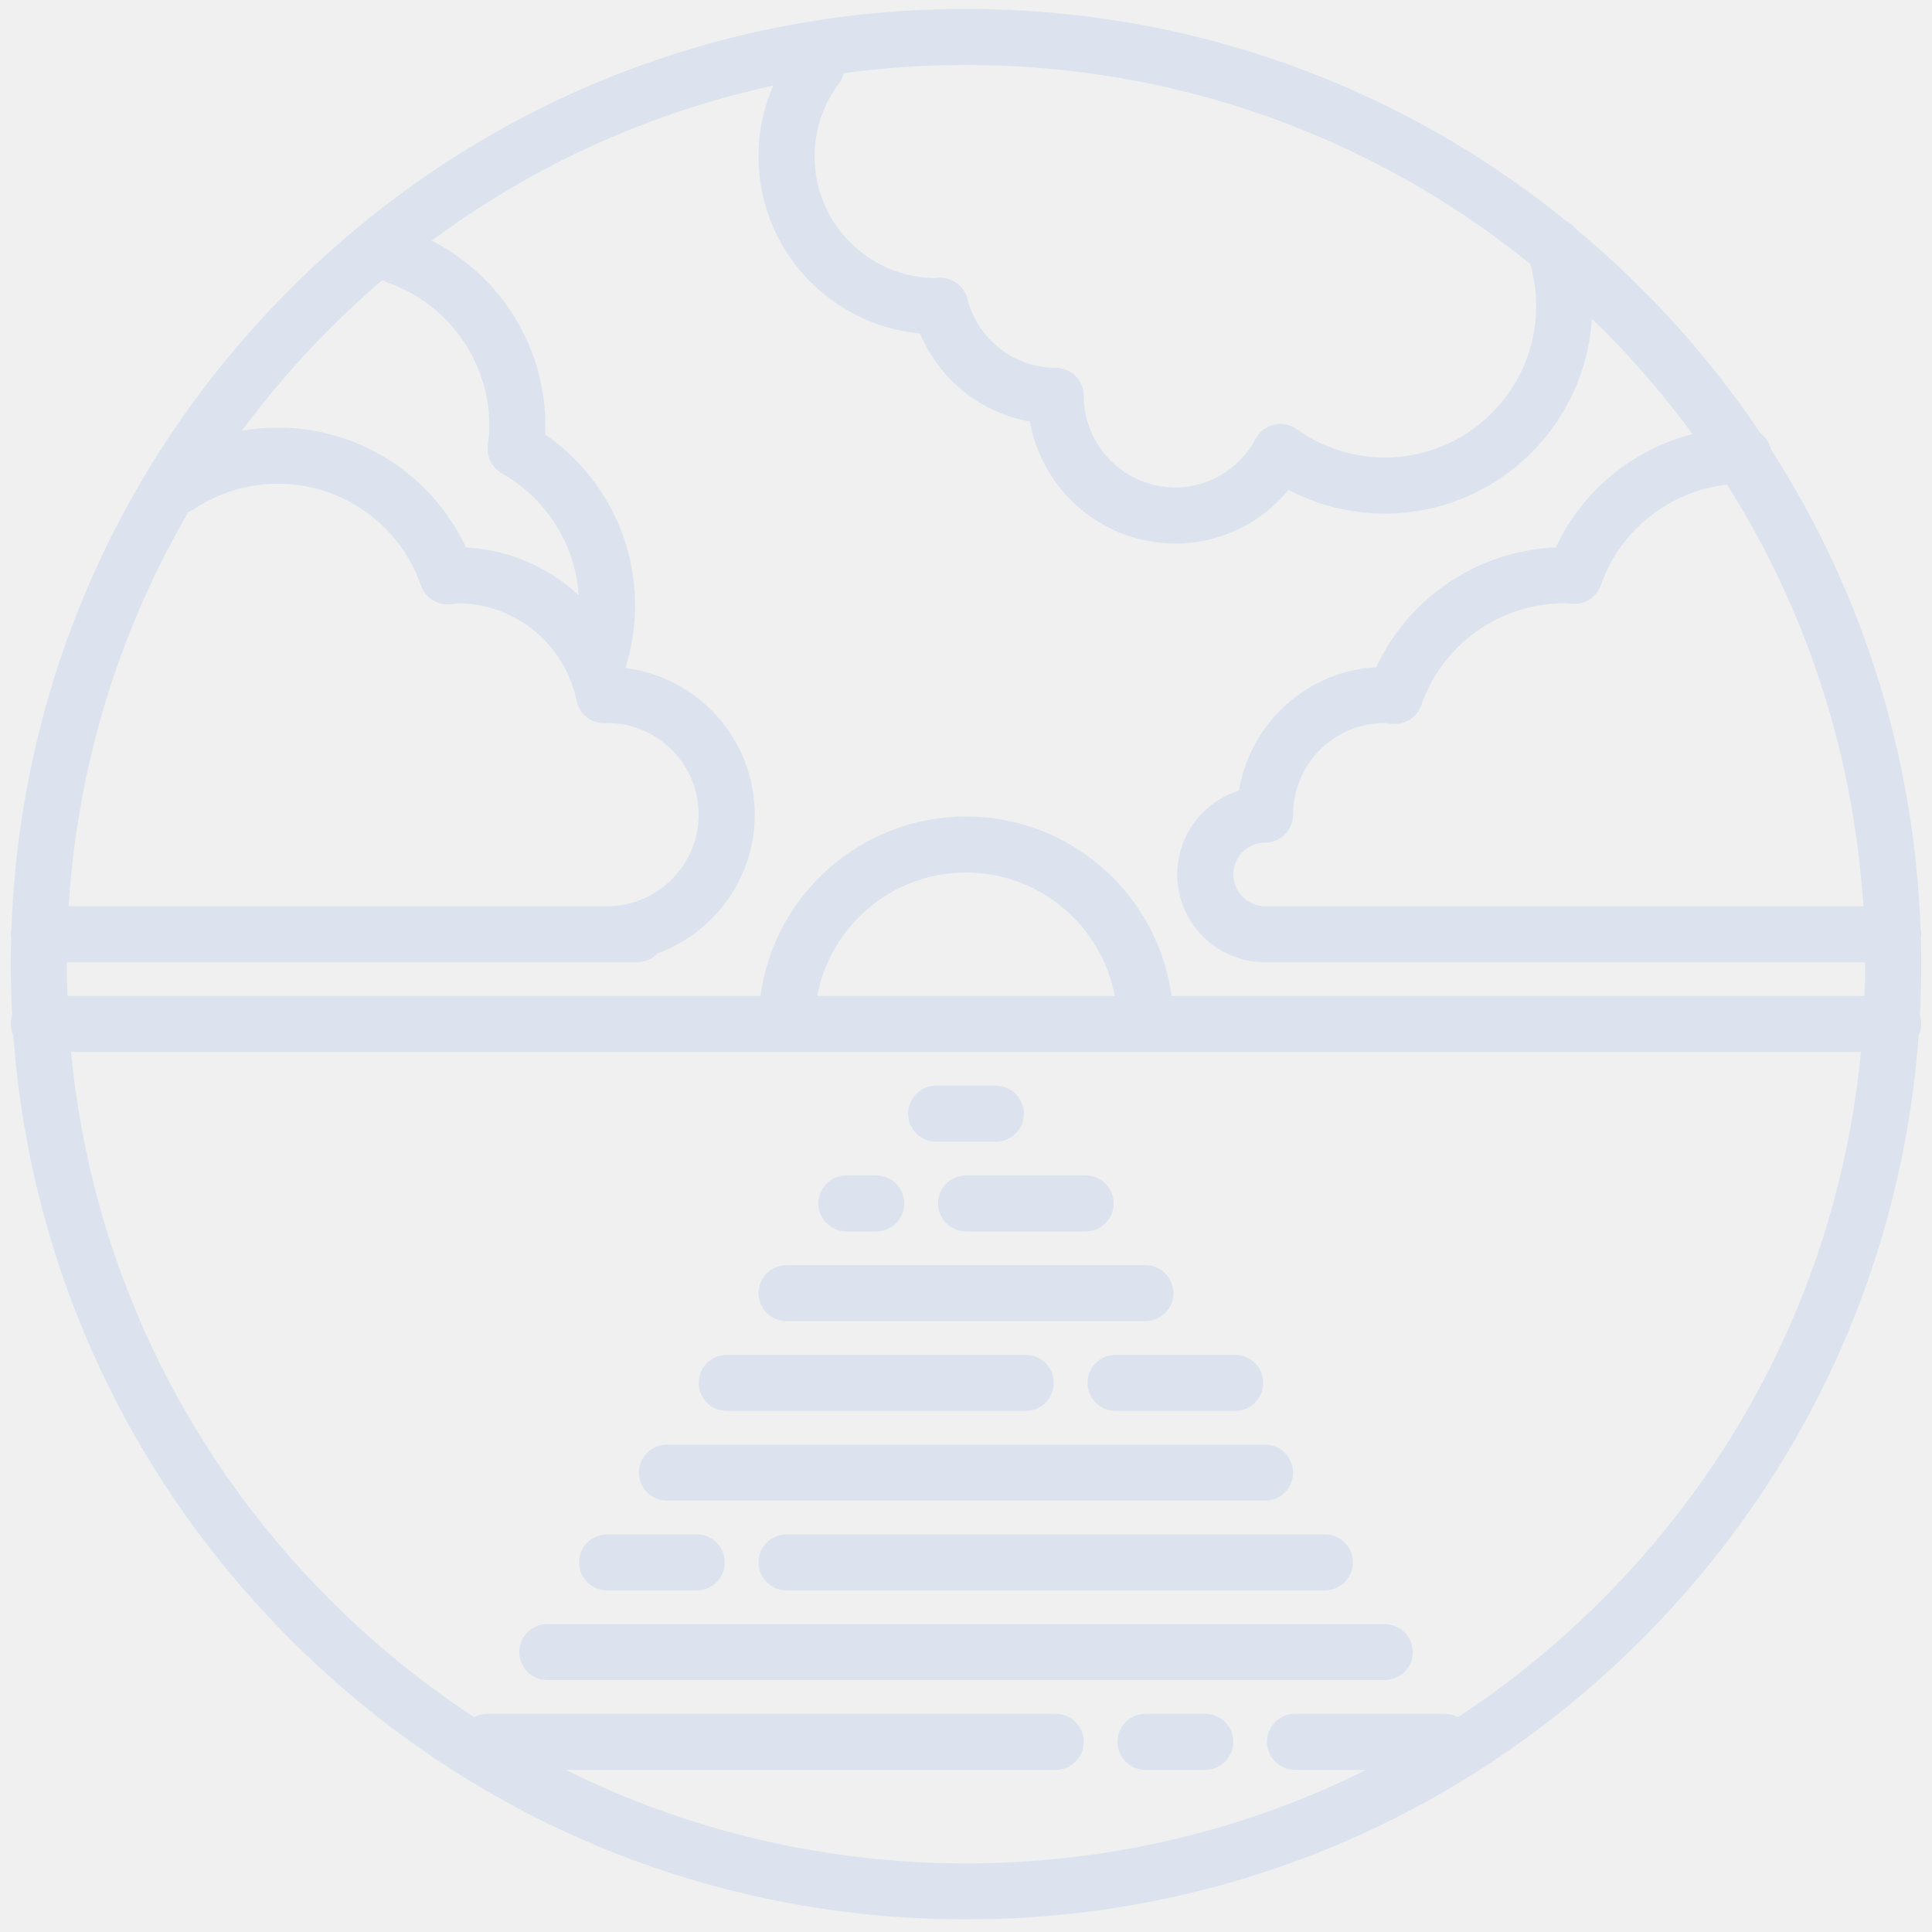
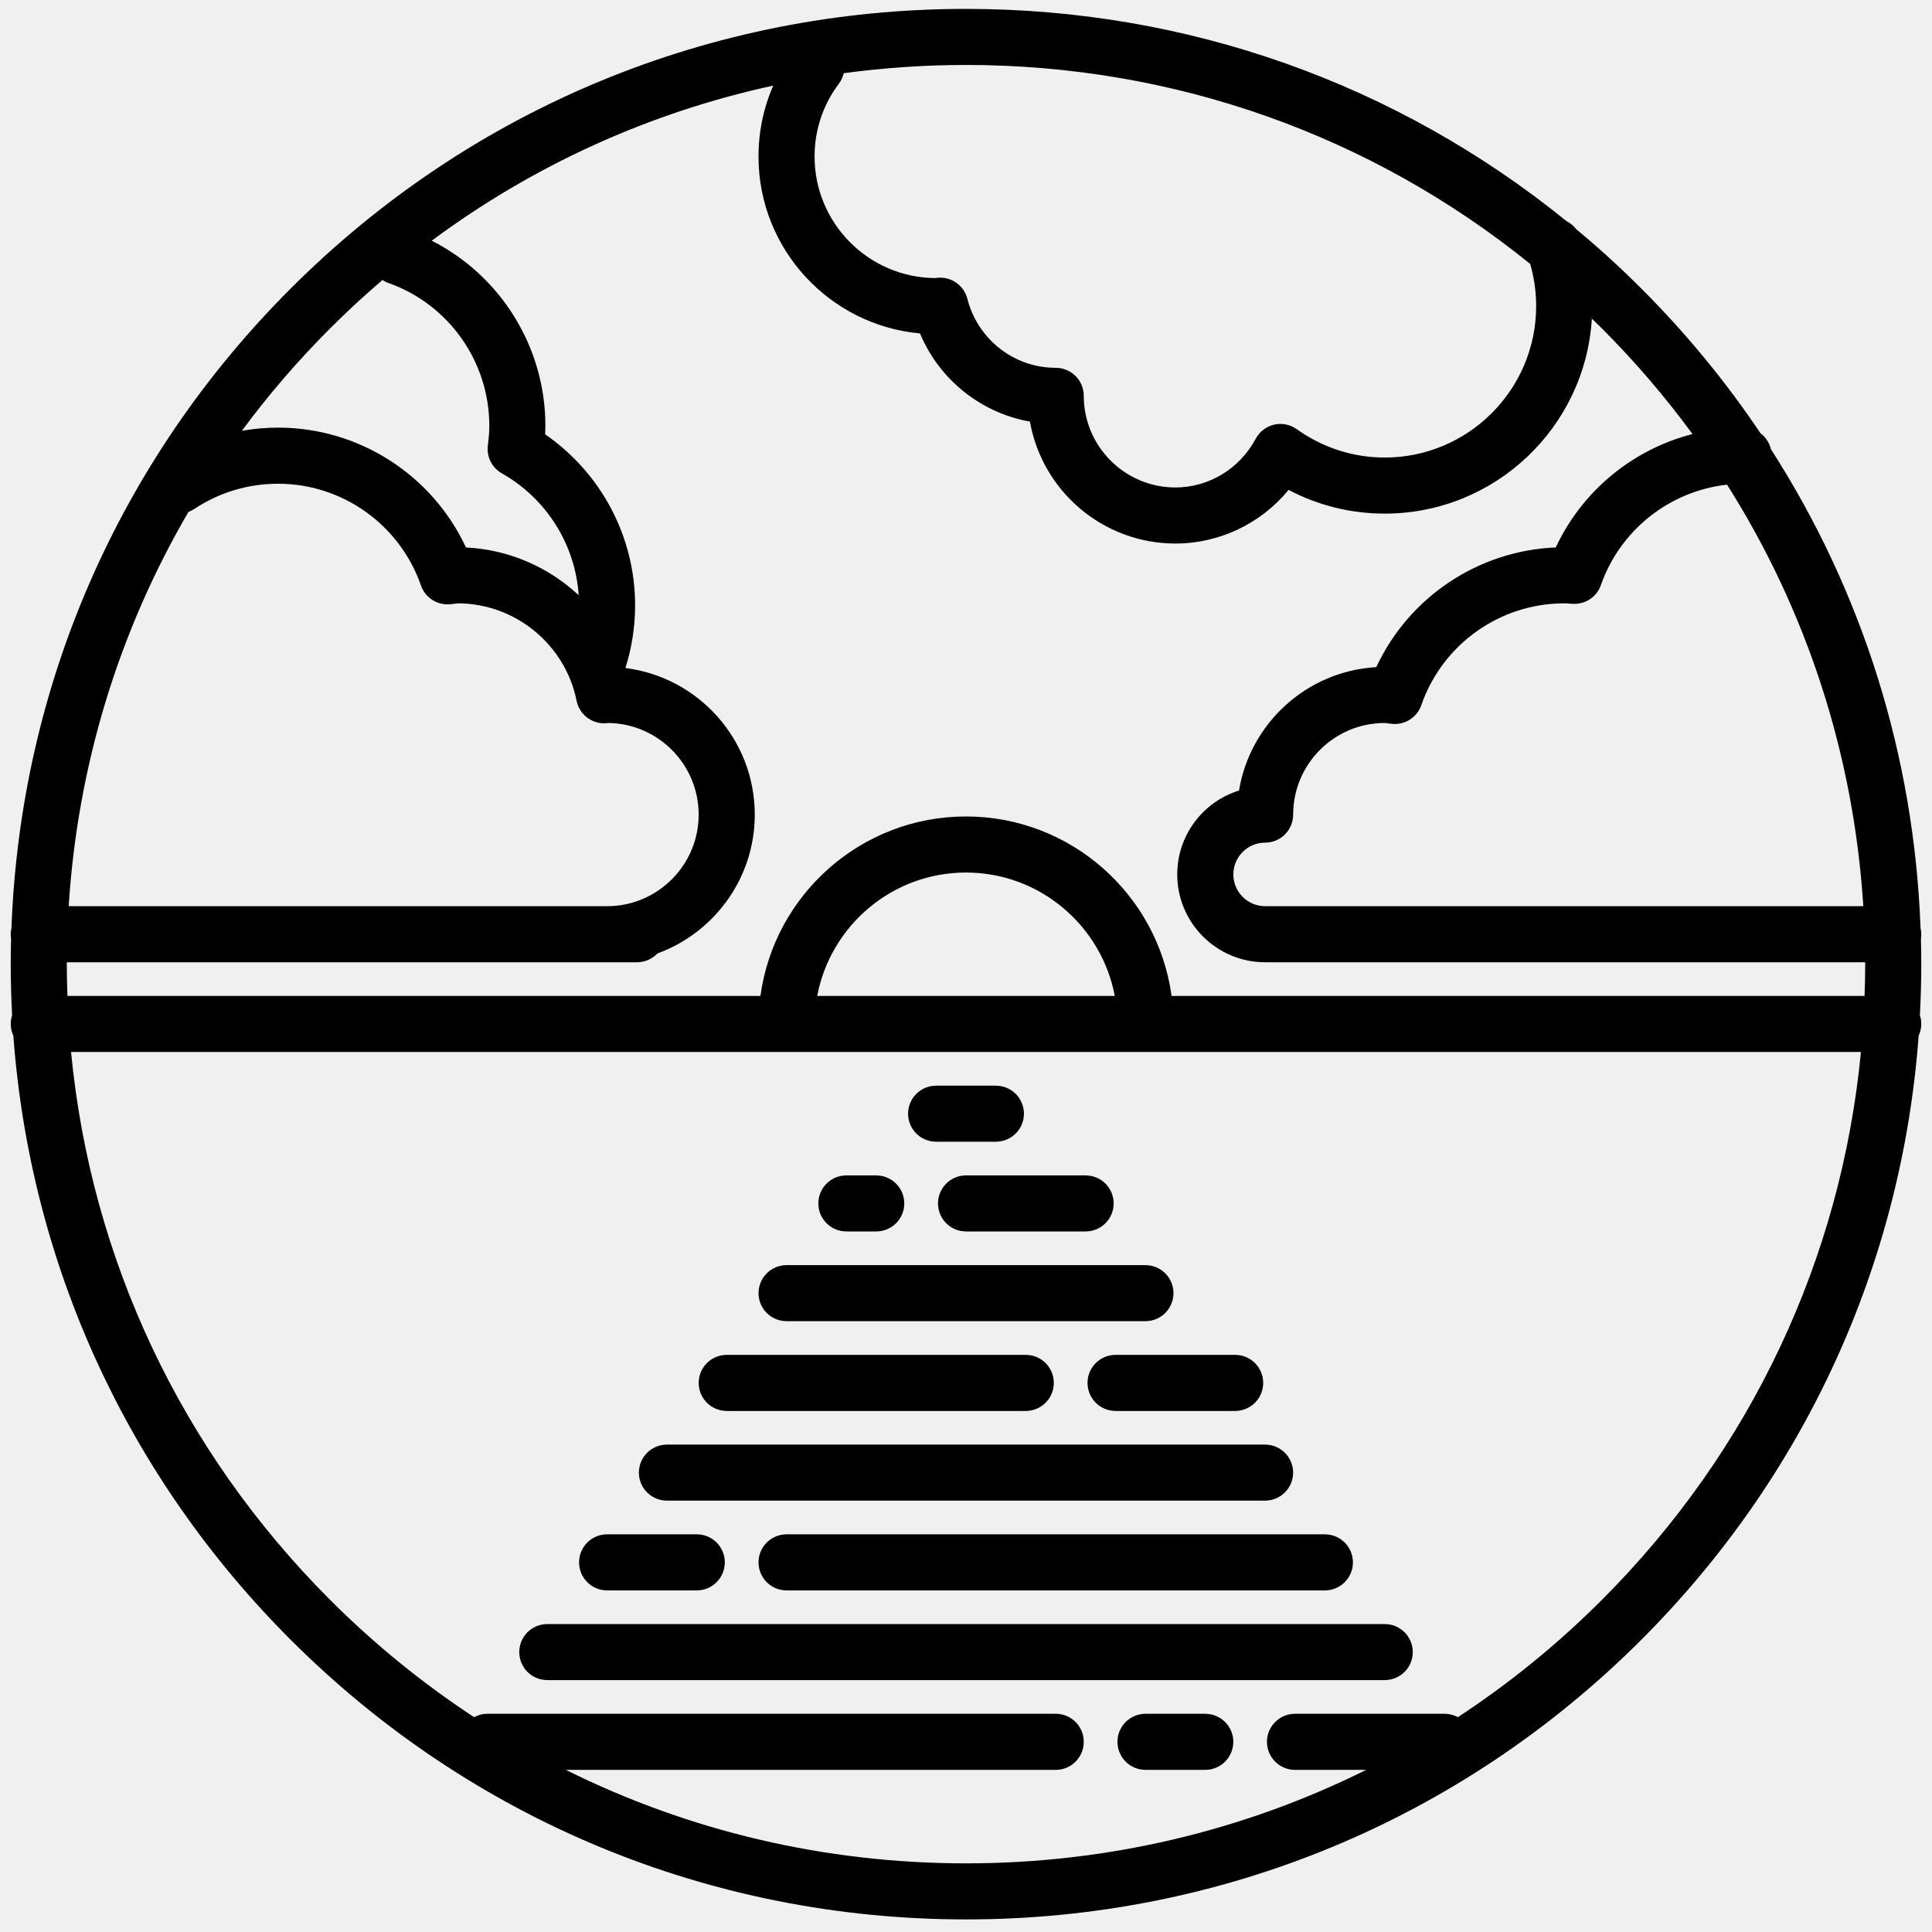
<svg xmlns="http://www.w3.org/2000/svg" width="45" height="45" viewBox="0 0 45 45" fill="none">
  <mask id="path-1-inside-1_8_246" fill="white">
    <path d="M44.742 21.859C44.747 21.827 44.75 21.794 44.75 21.76C44.75 21.709 44.744 21.66 44.733 21.613C44.584 17.603 43.379 13.779 41.249 10.464C41.213 10.313 41.126 10.182 41.006 10.092C40.202 8.895 39.276 7.766 38.233 6.724C37.745 6.235 37.237 5.773 36.712 5.337C36.651 5.258 36.574 5.195 36.487 5.151C32.54 1.948 27.654 0.207 22.5 0.207C16.557 0.207 10.969 2.521 6.767 6.724C2.764 10.727 0.476 15.986 0.267 21.613C0.256 21.66 0.25 21.709 0.25 21.76C0.25 21.794 0.253 21.827 0.258 21.859C0.253 22.058 0.25 22.257 0.25 22.457C0.25 22.856 0.261 23.253 0.282 23.649C0.261 23.712 0.25 23.78 0.25 23.85C0.25 23.949 0.272 24.041 0.311 24.125C0.703 29.44 2.96 34.383 6.767 38.19C10.969 42.392 16.557 44.707 22.5 44.707C28.443 44.707 34.031 42.392 38.233 38.19C42.04 34.383 44.297 29.44 44.689 24.125C44.728 24.041 44.75 23.949 44.75 23.85C44.75 23.78 44.739 23.712 44.718 23.649C44.739 23.253 44.75 22.856 44.75 22.457C44.75 22.257 44.747 22.058 44.742 21.859ZM43.4 21.107H29.467C29.059 21.107 28.727 20.775 28.727 20.367C28.727 19.959 29.059 19.627 29.467 19.627C29.827 19.627 30.12 19.334 30.12 18.974C30.12 17.797 31.077 16.84 32.252 16.84C32.261 16.84 32.29 16.844 32.311 16.847C32.351 16.853 32.392 16.858 32.433 16.861C32.73 16.886 33.007 16.707 33.105 16.425C33.597 15.006 34.935 14.053 36.434 14.053C36.476 14.053 36.517 14.057 36.559 14.059L36.635 14.064C36.926 14.081 37.192 13.903 37.288 13.628C37.74 12.339 38.893 11.437 40.226 11.289C42.086 14.227 43.177 17.583 43.4 21.107ZM19.539 1.949C19.595 1.874 19.632 1.791 19.652 1.705C20.588 1.579 21.539 1.513 22.5 1.513C27.34 1.513 31.93 3.145 35.641 6.147C35.733 6.465 35.78 6.795 35.78 7.13C35.78 9.075 34.198 10.657 32.253 10.657C31.516 10.657 30.808 10.428 30.204 9.996C30.051 9.887 29.859 9.848 29.676 9.891C29.493 9.934 29.337 10.053 29.248 10.219C28.873 10.919 28.156 11.354 27.377 11.354C26.2 11.354 25.243 10.396 25.243 9.22C25.243 8.859 24.951 8.567 24.59 8.567C23.62 8.567 22.773 7.906 22.532 6.959C22.456 6.663 22.186 6.459 21.881 6.468C21.839 6.469 21.803 6.473 21.775 6.477C20.227 6.461 18.973 5.198 18.973 3.647C18.973 3.029 19.169 2.441 19.539 1.949ZM7.691 7.647C8.084 7.254 8.49 6.88 8.908 6.522C8.95 6.549 8.995 6.573 9.045 6.59C10.451 7.087 11.397 8.424 11.397 9.917C11.397 10.052 11.386 10.197 11.363 10.373C11.329 10.637 11.458 10.895 11.69 11.026C12.73 11.613 13.4 12.686 13.479 13.864C12.778 13.21 11.855 12.8 10.854 12.752C10.067 11.064 8.365 9.96 6.477 9.96C6.192 9.96 5.91 9.986 5.633 10.034C6.253 9.196 6.94 8.398 7.691 7.647ZM4.39 11.923C4.437 11.905 4.483 11.883 4.527 11.854C5.105 11.47 5.779 11.267 6.477 11.267C7.975 11.267 9.313 12.22 9.805 13.638C9.902 13.916 10.173 14.095 10.466 14.075C10.514 14.072 10.562 14.066 10.609 14.06C10.626 14.057 10.643 14.054 10.657 14.053C11.999 14.053 13.166 15.008 13.43 16.323C13.493 16.634 13.771 16.855 14.087 16.847C14.12 16.846 14.149 16.843 14.172 16.84C15.334 16.857 16.273 17.808 16.273 18.974C16.273 20.15 15.316 21.107 14.14 21.107H1.6C1.807 17.834 2.765 14.706 4.39 11.923ZM37.309 37.266C36.276 38.3 35.152 39.212 33.957 39.996C33.865 39.946 33.759 39.917 33.647 39.917H30.163C29.803 39.917 29.51 40.21 29.51 40.57C29.51 40.931 29.803 41.224 30.163 41.224H31.82C28.96 42.647 25.788 43.401 22.5 43.401C19.212 43.401 16.04 42.647 13.18 41.224H24.59C24.951 41.224 25.243 40.931 25.243 40.57C25.243 40.21 24.951 39.917 24.59 39.917H11.353C11.241 39.917 11.135 39.946 11.043 39.996C9.848 39.212 8.725 38.3 7.691 37.266C4.221 33.797 2.119 29.325 1.655 24.503H43.345C42.881 29.325 40.779 33.797 37.309 37.266ZM19.035 23.197C19.342 21.564 20.779 20.323 22.5 20.323C24.221 20.323 25.658 21.564 25.965 23.197H19.035ZM43.429 23.197H27.288C26.968 20.84 24.943 19.017 22.5 19.017C20.057 19.017 18.032 20.84 17.712 23.197H1.571C1.562 22.951 1.556 22.704 1.556 22.457C1.556 22.442 1.557 22.428 1.557 22.413H14.837C15.024 22.413 15.192 22.334 15.312 22.208C16.633 21.727 17.58 20.459 17.58 18.974C17.58 17.224 16.267 15.776 14.576 15.561C14.574 15.556 14.572 15.552 14.571 15.547C14.718 15.079 14.793 14.592 14.793 14.097C14.793 12.502 14 11.014 12.698 10.117C12.701 10.049 12.703 9.982 12.703 9.917C12.703 8.082 11.661 6.421 10.056 5.606C12.432 3.843 15.134 2.619 18.01 1.994C17.784 2.51 17.667 3.069 17.667 3.647C17.667 5.801 19.323 7.576 21.428 7.766C21.88 8.844 22.847 9.617 23.989 9.82C24.274 11.432 25.685 12.66 27.377 12.66C28.407 12.66 29.368 12.194 30.014 11.411C30.703 11.774 31.466 11.963 32.253 11.963C34.821 11.963 36.926 9.951 37.077 7.421C37.155 7.496 37.233 7.571 37.309 7.647C38.083 8.421 38.787 9.245 39.422 10.11C38.033 10.466 36.854 11.429 36.237 12.751C34.427 12.825 32.815 13.91 32.056 15.539C30.439 15.631 29.117 16.845 28.859 18.413C28.026 18.672 27.42 19.45 27.42 20.367C27.42 21.495 28.338 22.413 29.467 22.413H43.443C43.443 22.428 43.444 22.442 43.444 22.457C43.444 22.704 43.438 22.951 43.429 23.197Z" />
  </mask>
-   <path d="M44.742 21.859C44.747 21.827 44.75 21.794 44.75 21.76C44.75 21.709 44.744 21.66 44.733 21.613C44.584 17.603 43.379 13.779 41.249 10.464C41.213 10.313 41.126 10.182 41.006 10.092C40.202 8.895 39.276 7.766 38.233 6.724C37.745 6.235 37.237 5.773 36.712 5.337C36.651 5.258 36.574 5.195 36.487 5.151C32.54 1.948 27.654 0.207 22.5 0.207C16.557 0.207 10.969 2.521 6.767 6.724C2.764 10.727 0.476 15.986 0.267 21.613C0.256 21.66 0.25 21.709 0.25 21.76C0.25 21.794 0.253 21.827 0.258 21.859C0.253 22.058 0.25 22.257 0.25 22.457C0.25 22.856 0.261 23.253 0.282 23.649C0.261 23.712 0.25 23.78 0.25 23.85C0.25 23.949 0.272 24.041 0.311 24.125C0.703 29.44 2.96 34.383 6.767 38.19C10.969 42.392 16.557 44.707 22.5 44.707C28.443 44.707 34.031 42.392 38.233 38.19C42.04 34.383 44.297 29.44 44.689 24.125C44.728 24.041 44.75 23.949 44.75 23.85C44.75 23.78 44.739 23.712 44.718 23.649C44.739 23.253 44.75 22.856 44.75 22.457C44.75 22.257 44.747 22.058 44.742 21.859ZM43.4 21.107H29.467C29.059 21.107 28.727 20.775 28.727 20.367C28.727 19.959 29.059 19.627 29.467 19.627C29.827 19.627 30.12 19.334 30.12 18.974C30.12 17.797 31.077 16.84 32.252 16.84C32.261 16.84 32.29 16.844 32.311 16.847C32.351 16.853 32.392 16.858 32.433 16.861C32.73 16.886 33.007 16.707 33.105 16.425C33.597 15.006 34.935 14.053 36.434 14.053C36.476 14.053 36.517 14.057 36.559 14.059L36.635 14.064C36.926 14.081 37.192 13.903 37.288 13.628C37.74 12.339 38.893 11.437 40.226 11.289C42.086 14.227 43.177 17.583 43.4 21.107ZM19.539 1.949C19.595 1.874 19.632 1.791 19.652 1.705C20.588 1.579 21.539 1.513 22.5 1.513C27.34 1.513 31.93 3.145 35.641 6.147C35.733 6.465 35.78 6.795 35.78 7.13C35.78 9.075 34.198 10.657 32.253 10.657C31.516 10.657 30.808 10.428 30.204 9.996C30.051 9.887 29.859 9.848 29.676 9.891C29.493 9.934 29.337 10.053 29.248 10.219C28.873 10.919 28.156 11.354 27.377 11.354C26.2 11.354 25.243 10.396 25.243 9.22C25.243 8.859 24.951 8.567 24.59 8.567C23.62 8.567 22.773 7.906 22.532 6.959C22.456 6.663 22.186 6.459 21.881 6.468C21.839 6.469 21.803 6.473 21.775 6.477C20.227 6.461 18.973 5.198 18.973 3.647C18.973 3.029 19.169 2.441 19.539 1.949ZM7.691 7.647C8.084 7.254 8.49 6.88 8.908 6.522C8.95 6.549 8.995 6.573 9.045 6.59C10.451 7.087 11.397 8.424 11.397 9.917C11.397 10.052 11.386 10.197 11.363 10.373C11.329 10.637 11.458 10.895 11.69 11.026C12.73 11.613 13.4 12.686 13.479 13.864C12.778 13.21 11.855 12.8 10.854 12.752C10.067 11.064 8.365 9.96 6.477 9.96C6.192 9.96 5.91 9.986 5.633 10.034C6.253 9.196 6.94 8.398 7.691 7.647ZM4.39 11.923C4.437 11.905 4.483 11.883 4.527 11.854C5.105 11.47 5.779 11.267 6.477 11.267C7.975 11.267 9.313 12.22 9.805 13.638C9.902 13.916 10.173 14.095 10.466 14.075C10.514 14.072 10.562 14.066 10.609 14.06C10.626 14.057 10.643 14.054 10.657 14.053C11.999 14.053 13.166 15.008 13.43 16.323C13.493 16.634 13.771 16.855 14.087 16.847C14.12 16.846 14.149 16.843 14.172 16.84C15.334 16.857 16.273 17.808 16.273 18.974C16.273 20.15 15.316 21.107 14.14 21.107H1.6C1.807 17.834 2.765 14.706 4.39 11.923ZM37.309 37.266C36.276 38.3 35.152 39.212 33.957 39.996C33.865 39.946 33.759 39.917 33.647 39.917H30.163C29.803 39.917 29.51 40.21 29.51 40.57C29.51 40.931 29.803 41.224 30.163 41.224H31.82C28.96 42.647 25.788 43.401 22.5 43.401C19.212 43.401 16.04 42.647 13.18 41.224H24.59C24.951 41.224 25.243 40.931 25.243 40.57C25.243 40.21 24.951 39.917 24.59 39.917H11.353C11.241 39.917 11.135 39.946 11.043 39.996C9.848 39.212 8.725 38.3 7.691 37.266C4.221 33.797 2.119 29.325 1.655 24.503H43.345C42.881 29.325 40.779 33.797 37.309 37.266ZM19.035 23.197C19.342 21.564 20.779 20.323 22.5 20.323C24.221 20.323 25.658 21.564 25.965 23.197H19.035ZM43.429 23.197H27.288C26.968 20.84 24.943 19.017 22.5 19.017C20.057 19.017 18.032 20.84 17.712 23.197H1.571C1.562 22.951 1.556 22.704 1.556 22.457C1.556 22.442 1.557 22.428 1.557 22.413H14.837C15.024 22.413 15.192 22.334 15.312 22.208C16.633 21.727 17.58 20.459 17.58 18.974C17.58 17.224 16.267 15.776 14.576 15.561C14.574 15.556 14.572 15.552 14.571 15.547C14.718 15.079 14.793 14.592 14.793 14.097C14.793 12.502 14 11.014 12.698 10.117C12.701 10.049 12.703 9.982 12.703 9.917C12.703 8.082 11.661 6.421 10.056 5.606C12.432 3.843 15.134 2.619 18.01 1.994C17.784 2.51 17.667 3.069 17.667 3.647C17.667 5.801 19.323 7.576 21.428 7.766C21.88 8.844 22.847 9.617 23.989 9.82C24.274 11.432 25.685 12.66 27.377 12.66C28.407 12.66 29.368 12.194 30.014 11.411C30.703 11.774 31.466 11.963 32.253 11.963C34.821 11.963 36.926 9.951 37.077 7.421C37.155 7.496 37.233 7.571 37.309 7.647C38.083 8.421 38.787 9.245 39.422 10.11C38.033 10.466 36.854 11.429 36.237 12.751C34.427 12.825 32.815 13.91 32.056 15.539C30.439 15.631 29.117 16.845 28.859 18.413C28.026 18.672 27.42 19.45 27.42 20.367C27.42 21.495 28.338 22.413 29.467 22.413H43.443C43.443 22.428 43.444 22.442 43.444 22.457C43.444 22.704 43.438 22.951 43.429 23.197Z" fill="#DDE3EE" stroke="#DDE3EE" stroke-width="2" mask="url(#path-1-inside-1_8_246)" />
-   <path d="M23.197 26.093H21.803C21.719 26.093 21.65 26.025 21.65 25.94C21.65 25.856 21.719 25.787 21.803 25.787H23.197C23.281 25.787 23.35 25.856 23.35 25.94C23.35 26.025 23.281 26.093 23.197 26.093Z" fill="#DDE3EE" stroke="#DDE3EE" />
-   <path d="M26.68 30.273H18.32C18.235 30.273 18.167 30.205 18.167 30.12C18.167 30.036 18.235 29.967 18.32 29.967H26.68C26.765 29.967 26.833 30.036 26.833 30.12C26.833 30.205 26.765 30.273 26.68 30.273Z" fill="#DDE3EE" stroke="#DDE3EE" />
-   <path d="M29.467 34.453H15.533C15.449 34.453 15.38 34.385 15.38 34.3C15.38 34.216 15.449 34.147 15.533 34.147H29.467C29.551 34.147 29.62 34.216 29.62 34.3C29.62 34.385 29.551 34.453 29.467 34.453Z" fill="#DDE3EE" stroke="#DDE3EE" />
-   <path d="M32.254 38.633H12.747C12.662 38.633 12.594 38.565 12.594 38.48C12.594 38.396 12.662 38.327 12.747 38.327H32.254C32.338 38.327 32.407 38.396 32.407 38.48C32.407 38.565 32.338 38.633 32.254 38.633Z" fill="#DDE3EE" stroke="#DDE3EE" />
-   <path d="M26.68 40.417H28.073C28.158 40.417 28.227 40.486 28.227 40.57C28.227 40.655 28.158 40.724 28.073 40.724H26.68C26.596 40.724 26.527 40.655 26.527 40.57C26.527 40.486 26.596 40.417 26.68 40.417Z" fill="#DDE3EE" stroke="#DDE3EE" />
-   <path d="M18.32 36.544C18.235 36.544 18.167 36.475 18.167 36.39C18.167 36.306 18.235 36.237 18.32 36.237H30.86C30.945 36.237 31.013 36.306 31.013 36.39C31.013 36.475 30.945 36.544 30.86 36.544H18.32Z" fill="#DDE3EE" stroke="#DDE3EE" />
-   <path d="M16.23 36.544H14.14C14.055 36.544 13.987 36.475 13.987 36.39C13.987 36.306 14.055 36.237 14.14 36.237H16.23C16.315 36.237 16.383 36.306 16.383 36.39C16.383 36.475 16.315 36.544 16.23 36.544Z" fill="#DDE3EE" stroke="#DDE3EE" />
-   <path d="M25.983 32.364C25.899 32.364 25.83 32.295 25.83 32.21C25.83 32.126 25.899 32.057 25.983 32.057H28.77C28.855 32.057 28.923 32.126 28.923 32.21C28.923 32.295 28.855 32.364 28.77 32.364H25.983Z" fill="#DDE3EE" stroke="#DDE3EE" />
-   <path d="M23.893 32.364H16.927C16.842 32.364 16.773 32.295 16.773 32.21C16.773 32.126 16.842 32.057 16.927 32.057H23.893C23.978 32.057 24.046 32.126 24.046 32.21C24.046 32.295 23.978 32.364 23.893 32.364Z" fill="#DDE3EE" stroke="#DDE3EE" />
-   <path d="M22.5 28.183C22.416 28.183 22.347 28.115 22.347 28.03C22.347 27.946 22.416 27.877 22.5 27.877H25.287C25.371 27.877 25.44 27.946 25.44 28.03C25.44 28.115 25.371 28.183 25.287 28.183H22.5Z" fill="#DDE3EE" stroke="#DDE3EE" />
-   <path d="M20.41 28.183H19.713C19.629 28.183 19.56 28.115 19.56 28.03C19.56 27.946 19.629 27.877 19.713 27.877H20.41C20.494 27.877 20.563 27.946 20.563 28.03C20.563 28.115 20.494 28.183 20.41 28.183Z" fill="#DDE3EE" stroke="#DDE3EE" />
+   <path d="M44.742 21.859C44.747 21.827 44.75 21.794 44.75 21.76C44.75 21.709 44.744 21.66 44.733 21.613C44.584 17.603 43.379 13.779 41.249 10.464C41.213 10.313 41.126 10.182 41.006 10.092C40.202 8.895 39.276 7.766 38.233 6.724C37.745 6.235 37.237 5.773 36.712 5.337C36.651 5.258 36.574 5.195 36.487 5.151C32.54 1.948 27.654 0.207 22.5 0.207C16.557 0.207 10.969 2.521 6.767 6.724C2.764 10.727 0.476 15.986 0.267 21.613C0.256 21.66 0.25 21.709 0.25 21.76C0.25 21.794 0.253 21.827 0.258 21.859C0.253 22.058 0.25 22.257 0.25 22.457C0.25 22.856 0.261 23.253 0.282 23.649C0.261 23.712 0.25 23.78 0.25 23.85C0.25 23.949 0.272 24.041 0.311 24.125C0.703 29.44 2.96 34.383 6.767 38.19C10.969 42.392 16.557 44.707 22.5 44.707C28.443 44.707 34.031 42.392 38.233 38.19C42.04 34.383 44.297 29.44 44.689 24.125C44.728 24.041 44.75 23.949 44.75 23.85C44.75 23.78 44.739 23.712 44.718 23.649C44.739 23.253 44.75 22.856 44.75 22.457C44.75 22.257 44.747 22.058 44.742 21.859ZM43.4 21.107H29.467C29.059 21.107 28.727 20.775 28.727 20.367C28.727 19.959 29.059 19.627 29.467 19.627C29.827 19.627 30.12 19.334 30.12 18.974C30.12 17.797 31.077 16.84 32.252 16.84C32.261 16.84 32.29 16.844 32.311 16.847C32.351 16.853 32.392 16.858 32.433 16.861C32.73 16.886 33.007 16.707 33.105 16.425C33.597 15.006 34.935 14.053 36.434 14.053C36.476 14.053 36.517 14.057 36.559 14.059L36.635 14.064C36.926 14.081 37.192 13.903 37.288 13.628C37.74 12.339 38.893 11.437 40.226 11.289C42.086 14.227 43.177 17.583 43.4 21.107ZM19.539 1.949C19.595 1.874 19.632 1.791 19.652 1.705C20.588 1.579 21.539 1.513 22.5 1.513C27.34 1.513 31.93 3.145 35.641 6.147C35.733 6.465 35.78 6.795 35.78 7.13C35.78 9.075 34.198 10.657 32.253 10.657C31.516 10.657 30.808 10.428 30.204 9.996C30.051 9.887 29.859 9.848 29.676 9.891C29.493 9.934 29.337 10.053 29.248 10.219C28.873 10.919 28.156 11.354 27.377 11.354C26.2 11.354 25.243 10.396 25.243 9.22C25.243 8.859 24.951 8.567 24.59 8.567C23.62 8.567 22.773 7.906 22.532 6.959C22.456 6.663 22.186 6.459 21.881 6.468C21.839 6.469 21.803 6.473 21.775 6.477C20.227 6.461 18.973 5.198 18.973 3.647C18.973 3.029 19.169 2.441 19.539 1.949ZM7.691 7.647C8.084 7.254 8.49 6.88 8.908 6.522C8.95 6.549 8.995 6.573 9.045 6.59C10.451 7.087 11.397 8.424 11.397 9.917C11.397 10.052 11.386 10.197 11.363 10.373C11.329 10.637 11.458 10.895 11.69 11.026C12.73 11.613 13.4 12.686 13.479 13.864C12.778 13.21 11.855 12.8 10.854 12.752C10.067 11.064 8.365 9.96 6.477 9.96C6.192 9.96 5.91 9.986 5.633 10.034C6.253 9.196 6.94 8.398 7.691 7.647ZM4.39 11.923C4.437 11.905 4.483 11.883 4.527 11.854C5.105 11.47 5.779 11.267 6.477 11.267C7.975 11.267 9.313 12.22 9.805 13.638C9.902 13.916 10.173 14.095 10.466 14.075C10.514 14.072 10.562 14.066 10.609 14.06C10.626 14.057 10.643 14.054 10.657 14.053C11.999 14.053 13.166 15.008 13.43 16.323C13.493 16.634 13.771 16.855 14.087 16.847C14.12 16.846 14.149 16.843 14.172 16.84C15.334 16.857 16.273 17.808 16.273 18.974C16.273 20.15 15.316 21.107 14.14 21.107H1.6C1.807 17.834 2.765 14.706 4.39 11.923ZM37.309 37.266C36.276 38.3 35.152 39.212 33.957 39.996C33.865 39.946 33.759 39.917 33.647 39.917H30.163C29.803 39.917 29.51 40.21 29.51 40.57C29.51 40.931 29.803 41.224 30.163 41.224H31.82C28.96 42.647 25.788 43.401 22.5 43.401C19.212 43.401 16.04 42.647 13.18 41.224H24.59C24.951 41.224 25.243 40.931 25.243 40.57C25.243 40.21 24.951 39.917 24.59 39.917H11.353C11.241 39.917 11.135 39.946 11.043 39.996C9.848 39.212 8.725 38.3 7.691 37.266C4.221 33.797 2.119 29.325 1.655 24.503H43.345C42.881 29.325 40.779 33.797 37.309 37.266ZM19.035 23.197C19.342 21.564 20.779 20.323 22.5 20.323C24.221 20.323 25.658 21.564 25.965 23.197H19.035ZM43.429 23.197H27.288C26.968 20.84 24.943 19.017 22.5 19.017C20.057 19.017 18.032 20.84 17.712 23.197H1.571C1.562 22.951 1.556 22.704 1.556 22.457C1.556 22.442 1.557 22.428 1.557 22.413H14.837C15.024 22.413 15.192 22.334 15.312 22.208C16.633 21.727 17.58 20.459 17.58 18.974C17.58 17.224 16.267 15.776 14.576 15.561C14.574 15.556 14.572 15.552 14.571 15.547C14.718 15.079 14.793 14.592 14.793 14.097C14.793 12.502 14 11.014 12.698 10.117C12.701 10.049 12.703 9.982 12.703 9.917C12.703 8.082 11.661 6.421 10.056 5.606C12.432 3.843 15.134 2.619 18.01 1.994C17.784 2.51 17.667 3.069 17.667 3.647C17.667 5.801 19.323 7.576 21.428 7.766C21.88 8.844 22.847 9.617 23.989 9.82C24.274 11.432 25.685 12.66 27.377 12.66C28.407 12.66 29.368 12.194 30.014 11.411C30.703 11.774 31.466 11.963 32.253 11.963C34.821 11.963 36.926 9.951 37.077 7.421C37.155 7.496 37.233 7.571 37.309 7.647C38.083 8.421 38.787 9.245 39.422 10.11C38.033 10.466 36.854 11.429 36.237 12.751C34.427 12.825 32.815 13.91 32.056 15.539C30.439 15.631 29.117 16.845 28.859 18.413C28.026 18.672 27.42 19.45 27.42 20.367C27.42 21.495 28.338 22.413 29.467 22.413H43.443C43.443 22.428 43.444 22.442 43.444 22.457C43.444 22.704 43.438 22.951 43.429 23.197Z" fill="currentColor" stroke="currentColor" stroke-width="2" mask="url(#path-1-inside-1_8_246)" />
+   <path d="M23.197 26.093H21.803C21.719 26.093 21.65 26.025 21.65 25.94C21.65 25.856 21.719 25.787 21.803 25.787H23.197C23.281 25.787 23.35 25.856 23.35 25.94C23.35 26.025 23.281 26.093 23.197 26.093Z" fill="currentColor" stroke="currentColor" />
+   <path d="M26.68 30.273H18.32C18.235 30.273 18.167 30.205 18.167 30.12C18.167 30.036 18.235 29.967 18.32 29.967H26.68C26.765 29.967 26.833 30.036 26.833 30.12C26.833 30.205 26.765 30.273 26.68 30.273Z" fill="currentColor" stroke="currentColor" />
+   <path d="M29.467 34.453H15.533C15.449 34.453 15.38 34.385 15.38 34.3C15.38 34.216 15.449 34.147 15.533 34.147H29.467C29.551 34.147 29.62 34.216 29.62 34.3C29.62 34.385 29.551 34.453 29.467 34.453Z" fill="currentColor" stroke="currentColor" />
+   <path d="M32.254 38.633H12.747C12.662 38.633 12.594 38.565 12.594 38.48C12.594 38.396 12.662 38.327 12.747 38.327H32.254C32.338 38.327 32.407 38.396 32.407 38.48C32.407 38.565 32.338 38.633 32.254 38.633Z" fill="currentColor" stroke="currentColor" />
+   <path d="M26.68 40.417H28.073C28.158 40.417 28.227 40.486 28.227 40.57C28.227 40.655 28.158 40.724 28.073 40.724H26.68C26.596 40.724 26.527 40.655 26.527 40.57C26.527 40.486 26.596 40.417 26.68 40.417Z" fill="currentColor" stroke="currentColor" />
+   <path d="M18.32 36.544C18.235 36.544 18.167 36.475 18.167 36.39C18.167 36.306 18.235 36.237 18.32 36.237H30.86C30.945 36.237 31.013 36.306 31.013 36.39C31.013 36.475 30.945 36.544 30.86 36.544H18.32Z" fill="currentColor" stroke="currentColor" />
+   <path d="M16.23 36.544H14.14C14.055 36.544 13.987 36.475 13.987 36.39C13.987 36.306 14.055 36.237 14.14 36.237H16.23C16.315 36.237 16.383 36.306 16.383 36.39C16.383 36.475 16.315 36.544 16.23 36.544Z" fill="currentColor" stroke="currentColor" />
+   <path d="M25.983 32.364C25.899 32.364 25.83 32.295 25.83 32.21C25.83 32.126 25.899 32.057 25.983 32.057H28.77C28.855 32.057 28.923 32.126 28.923 32.21C28.923 32.295 28.855 32.364 28.77 32.364H25.983Z" fill="currentColor" stroke="currentColor" />
+   <path d="M23.893 32.364H16.927C16.842 32.364 16.773 32.295 16.773 32.21C16.773 32.126 16.842 32.057 16.927 32.057H23.893C23.978 32.057 24.046 32.126 24.046 32.21C24.046 32.295 23.978 32.364 23.893 32.364Z" fill="currentColor" stroke="currentColor" />
+   <path d="M22.5 28.183C22.416 28.183 22.347 28.115 22.347 28.03C22.347 27.946 22.416 27.877 22.5 27.877H25.287C25.371 27.877 25.44 27.946 25.44 28.03C25.44 28.115 25.371 28.183 25.287 28.183H22.5Z" fill="currentColor" stroke="currentColor" />
+   <path d="M20.41 28.183H19.713C19.629 28.183 19.56 28.115 19.56 28.03C19.56 27.946 19.629 27.877 19.713 27.877H20.41C20.494 27.877 20.563 27.946 20.563 28.03C20.563 28.115 20.494 28.183 20.41 28.183Z" fill="currentColor" stroke="currentColor" />
</svg>
